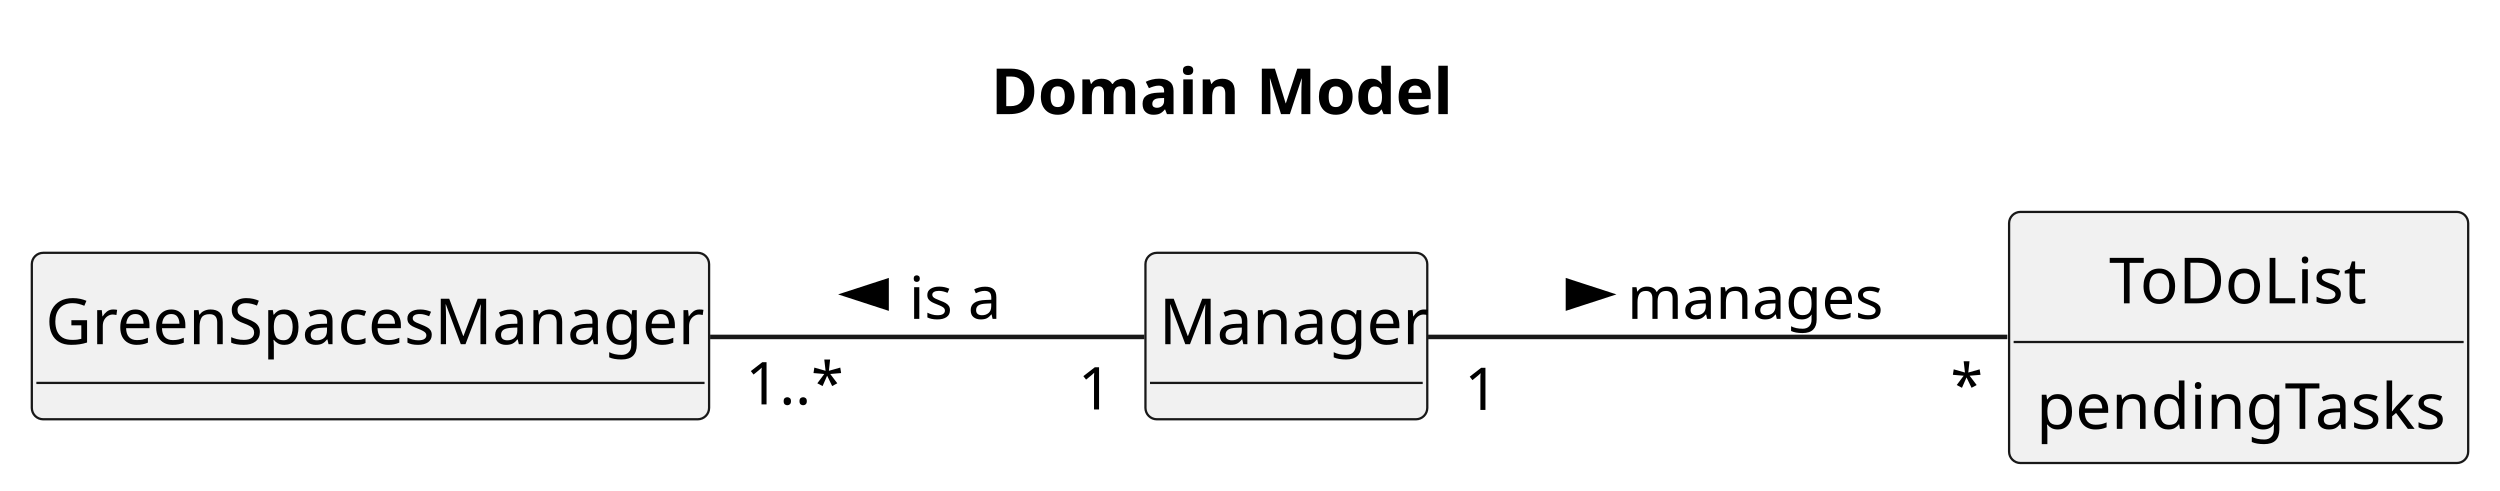
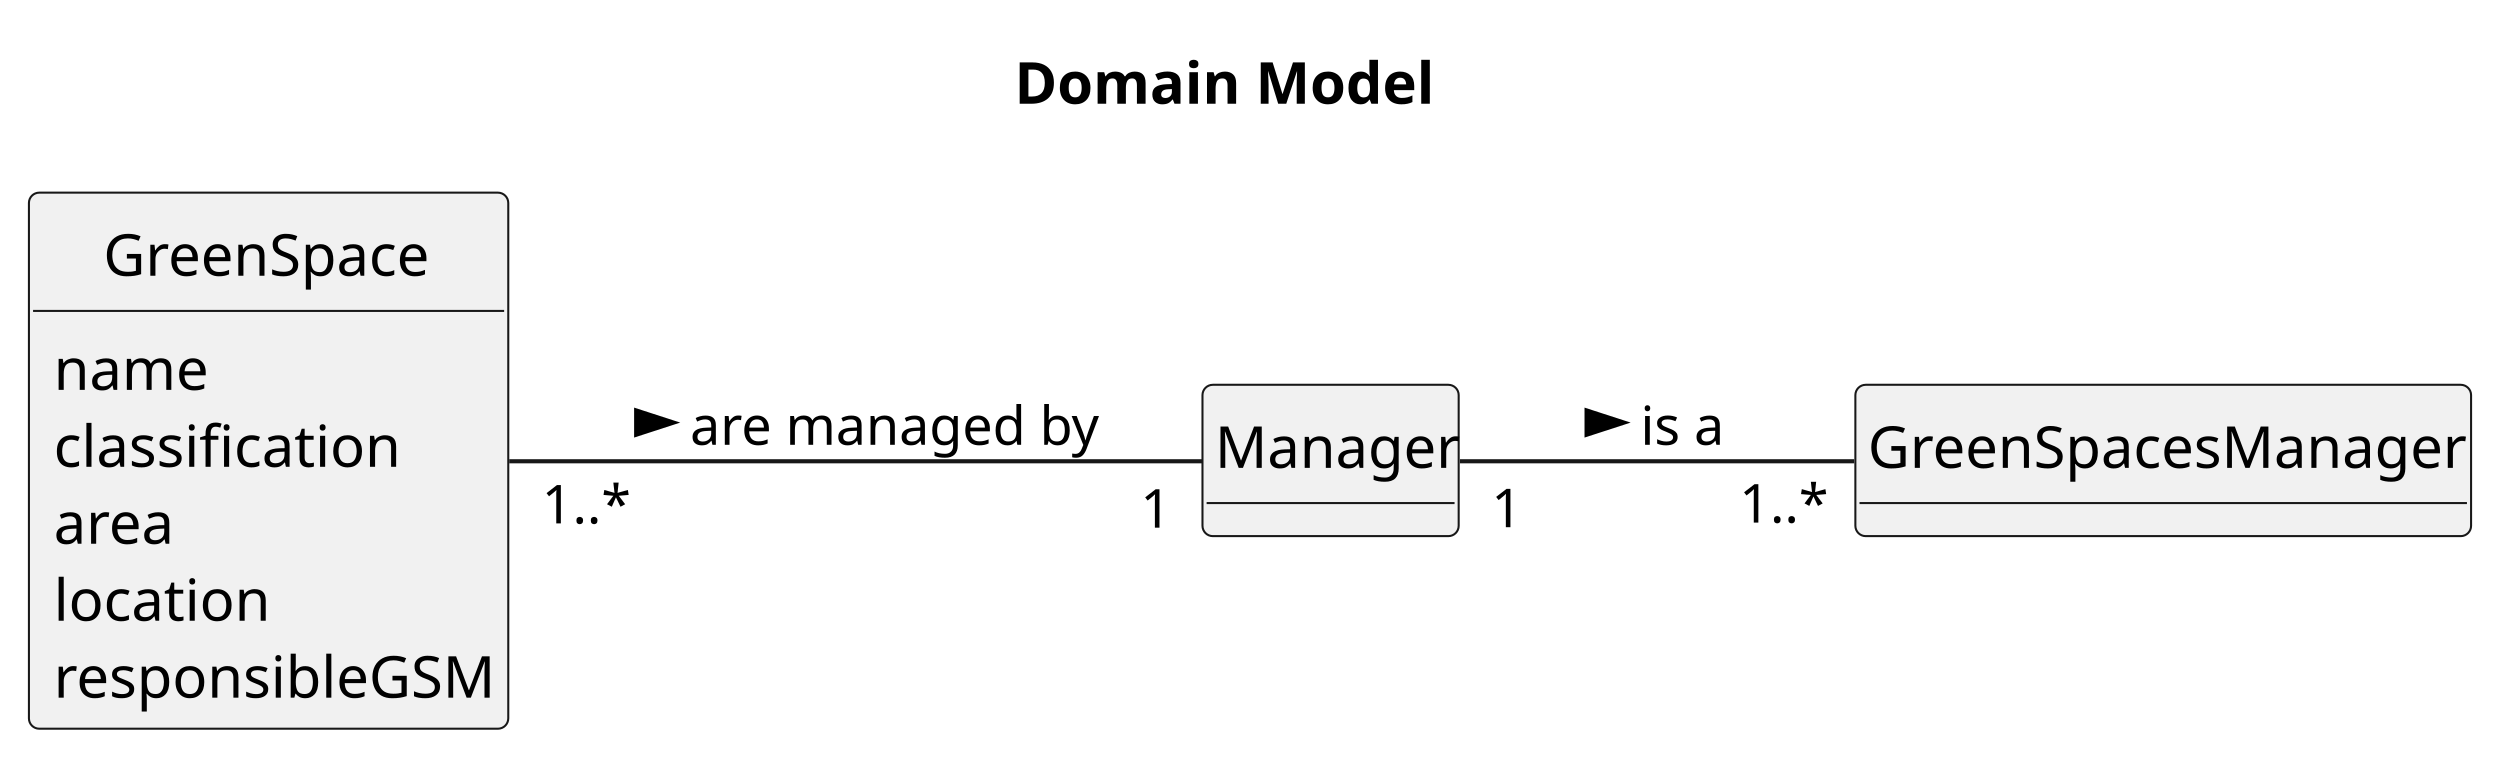
- <svg xmlns="http://www.w3.org/2000/svg" contentStyleType="text/css" height="108px" preserveAspectRatio="none" style="width:550px;height:108px;background:#FFFFFF;" version="1.1" viewBox="0 0 550 108" width="550px" zoomAndPan="magnify">
+ <svg xmlns="http://www.w3.org/2000/svg" contentStyleType="text/css" height="183px" preserveAspectRatio="none" style="width:605px;height:183px;background:#FFFFFF;" version="1.1" viewBox="0 0 605 183" width="605px" zoomAndPan="magnify">
  <defs />
  <g>
-     <text fill="#000000" font-family="sans-serif" font-size="14" font-weight="bold" lengthAdjust="spacing" textLength="100" x="218" y="25.107">Domain Model</text>
+     <text fill="#000000" font-family="sans-serif" font-size="14" font-weight="bold" lengthAdjust="spacing" textLength="100" x="245.5" y="25.107">Domain Model</text>
    <g id="elem_GreenSpacesManager">
-       <rect codeLine="14" fill="#F1F1F1" height="36.621" id="GreenSpacesManager" rx="2.5" ry="2.5" style="stroke:#181818;stroke-width:0.5;" width="149" x="7" y="55.621" />
-       <text fill="#000000" font-family="sans-serif" font-size="14" lengthAdjust="spacing" textLength="143" x="10" y="75.728">GreenSpacesManager</text>
-       <line style="stroke:#181818;stroke-width:0.5;" x1="8" x2="155" y1="84.242" y2="84.242" />
+       <rect codeLine="14" fill="#F1F1F1" height="36.621" id="GreenSpacesManager" rx="2.5" ry="2.5" style="stroke:#181818;stroke-width:0.5;" width="149" x="449" y="93.121" />
+       <text fill="#000000" font-family="sans-serif" font-size="14" lengthAdjust="spacing" textLength="143" x="452" y="113.228">GreenSpacesManager</text>
+       <line style="stroke:#181818;stroke-width:0.5;" x1="450" x2="597" y1="121.742" y2="121.742" />
    </g>
    <g id="elem_Manager">
-       <rect codeLine="17" fill="#F1F1F1" height="36.621" id="Manager" rx="2.5" ry="2.5" style="stroke:#181818;stroke-width:0.5;" width="62" x="252" y="55.621" />
-       <text fill="#000000" font-family="sans-serif" font-size="14" lengthAdjust="spacing" textLength="56" x="255" y="75.728">Manager</text>
-       <line style="stroke:#181818;stroke-width:0.5;" x1="253" x2="313" y1="84.242" y2="84.242" />
+       <rect codeLine="17" fill="#F1F1F1" height="36.621" id="Manager" rx="2.5" ry="2.5" style="stroke:#181818;stroke-width:0.5;" width="62" x="291" y="93.121" />
+       <text fill="#000000" font-family="sans-serif" font-size="14" lengthAdjust="spacing" textLength="56" x="294" y="113.228">Manager</text>
+       <line style="stroke:#181818;stroke-width:0.5;" x1="292" x2="352" y1="121.742" y2="121.742" />
    </g>
-     <g id="elem_ToDoList">
-       <rect codeLine="20" fill="#F1F1F1" height="55.242" id="ToDoList" rx="2.5" ry="2.5" style="stroke:#181818;stroke-width:0.5;" width="101" x="442" y="46.621" />
-       <text fill="#000000" font-family="sans-serif" font-size="14" lengthAdjust="spacing" textLength="57" x="464" y="66.728">ToDoList</text>
-       <line style="stroke:#181818;stroke-width:0.5;" x1="443" x2="542" y1="75.242" y2="75.242" />
-       <text fill="#000000" font-family="sans-serif" font-size="14" lengthAdjust="spacing" textLength="89" x="448" y="94.35">pendingTasks</text>
+     <g id="elem_GreenSpace">
+       <rect codeLine="21" fill="#F1F1F1" height="129.727" id="GreenSpace" rx="2.5" ry="2.5" style="stroke:#181818;stroke-width:0.5;" width="116" x="7" y="46.621" />
+       <text fill="#000000" font-family="sans-serif" font-size="14" lengthAdjust="spacing" textLength="80" x="25" y="66.728">GreenSpace</text>
+       <line style="stroke:#181818;stroke-width:0.5;" x1="8" x2="122" y1="75.242" y2="75.242" />
+       <text fill="#000000" font-family="sans-serif" font-size="14" lengthAdjust="spacing" textLength="35" x="13" y="94.35">name</text>
+       <text fill="#000000" font-family="sans-serif" font-size="14" lengthAdjust="spacing" textLength="80" x="13" y="112.971">classification</text>
+       <text fill="#000000" font-family="sans-serif" font-size="14" lengthAdjust="spacing" textLength="29" x="13" y="131.592">area</text>
+       <text fill="#000000" font-family="sans-serif" font-size="14" lengthAdjust="spacing" textLength="49" x="13" y="150.213">location</text>
+       <text fill="#000000" font-family="sans-serif" font-size="14" lengthAdjust="spacing" textLength="104" x="13" y="168.834">responsibleGSM</text>
    </g>
-     <g id="link_Manager_ToDoList">
-       <path codeLine="24" d="M314.17,74.121 C347.56,74.121 401.88,74.121 441.61,74.121 " fill="none" id="Manager-ToDoList" style="stroke:#181818;stroke-width:1.0;" />
-       <polygon fill="#000000" points="354,64.767,344.955,61.828,344.955,67.706,354,64.767" style="stroke:#000000;stroke-width:1.0;" />
-       <text fill="#000000" font-family="sans-serif" font-size="13" lengthAdjust="spacing" textLength="53" x="358" y="70.149">manages</text>
-       <text fill="#000000" font-family="sans-serif" font-size="13" lengthAdjust="spacing" textLength="7" x="322.187" y="90.192">1</text>
-       <text fill="#000000" font-family="sans-serif" font-size="13" lengthAdjust="spacing" textLength="5" x="429.102" y="89.348">*</text>
+     <g id="link_Manager_GreenSpacesManager">
+       <path codeLine="30" d="M353.3,111.621 C378.59,111.621 415.7,111.621 448.73,111.621 " fill="none" id="Manager-GreenSpacesManager" style="stroke:#181818;stroke-width:1.0;" />
+       <polygon fill="#000000" points="393,102.267,383.955,99.328,383.955,105.206,393,102.267" style="stroke:#000000;stroke-width:1.0;" />
+       <text fill="#000000" font-family="sans-serif" font-size="13" lengthAdjust="spacing" textLength="21" x="397" y="107.649">is a</text>
+       <text fill="#000000" font-family="sans-serif" font-size="13" lengthAdjust="spacing" textLength="7" x="360.913" y="127.582">1</text>
+       <text fill="#000000" font-family="sans-serif" font-size="13" lengthAdjust="spacing" textLength="20" x="420.915" y="126.464">1..*</text>
    </g>
-     <g id="link_GreenSpacesManager_Manager">
-       <path codeLine="25" d="M156.22,74.121 C189.3,74.121 226.48,74.121 251.78,74.121 " fill="none" id="GreenSpacesManager-Manager" style="stroke:#181818;stroke-width:1.0;" />
-       <polygon fill="#000000" points="186,64.767,195.045,67.706,195.045,61.828,186,64.767" style="stroke:#000000;stroke-width:1.0;" />
-       <text fill="#000000" font-family="sans-serif" font-size="13" lengthAdjust="spacing" textLength="21" x="200" y="70.149">is a</text>
-       <text fill="#000000" font-family="sans-serif" font-size="13" lengthAdjust="spacing" textLength="20" x="164.03" y="88.964">1..*</text>
-       <text fill="#000000" font-family="sans-serif" font-size="13" lengthAdjust="spacing" textLength="7" x="237.185" y="90.082">1</text>
+     <g id="link_GreenSpace_Manager">
+       <path codeLine="31" d="M123.23,111.621 C175.21,111.621 249.85,111.621 290.97,111.621 " fill="none" id="GreenSpace-Manager" style="stroke:#181818;stroke-width:1.0;" />
+       <polygon fill="#000000" points="163,102.267,153.955,99.328,153.955,105.206,163,102.267" style="stroke:#000000;stroke-width:1.0;" />
+       <text fill="#000000" font-family="sans-serif" font-size="13" lengthAdjust="spacing" textLength="93" x="167" y="107.649">are managed by</text>
+       <text fill="#000000" font-family="sans-serif" font-size="13" lengthAdjust="spacing" textLength="20" x="131.119" y="126.665">1..*</text>
+       <text fill="#000000" font-family="sans-serif" font-size="13" lengthAdjust="spacing" textLength="7" x="275.985" y="127.692">1</text>
    </g>
  </g>
</svg>
